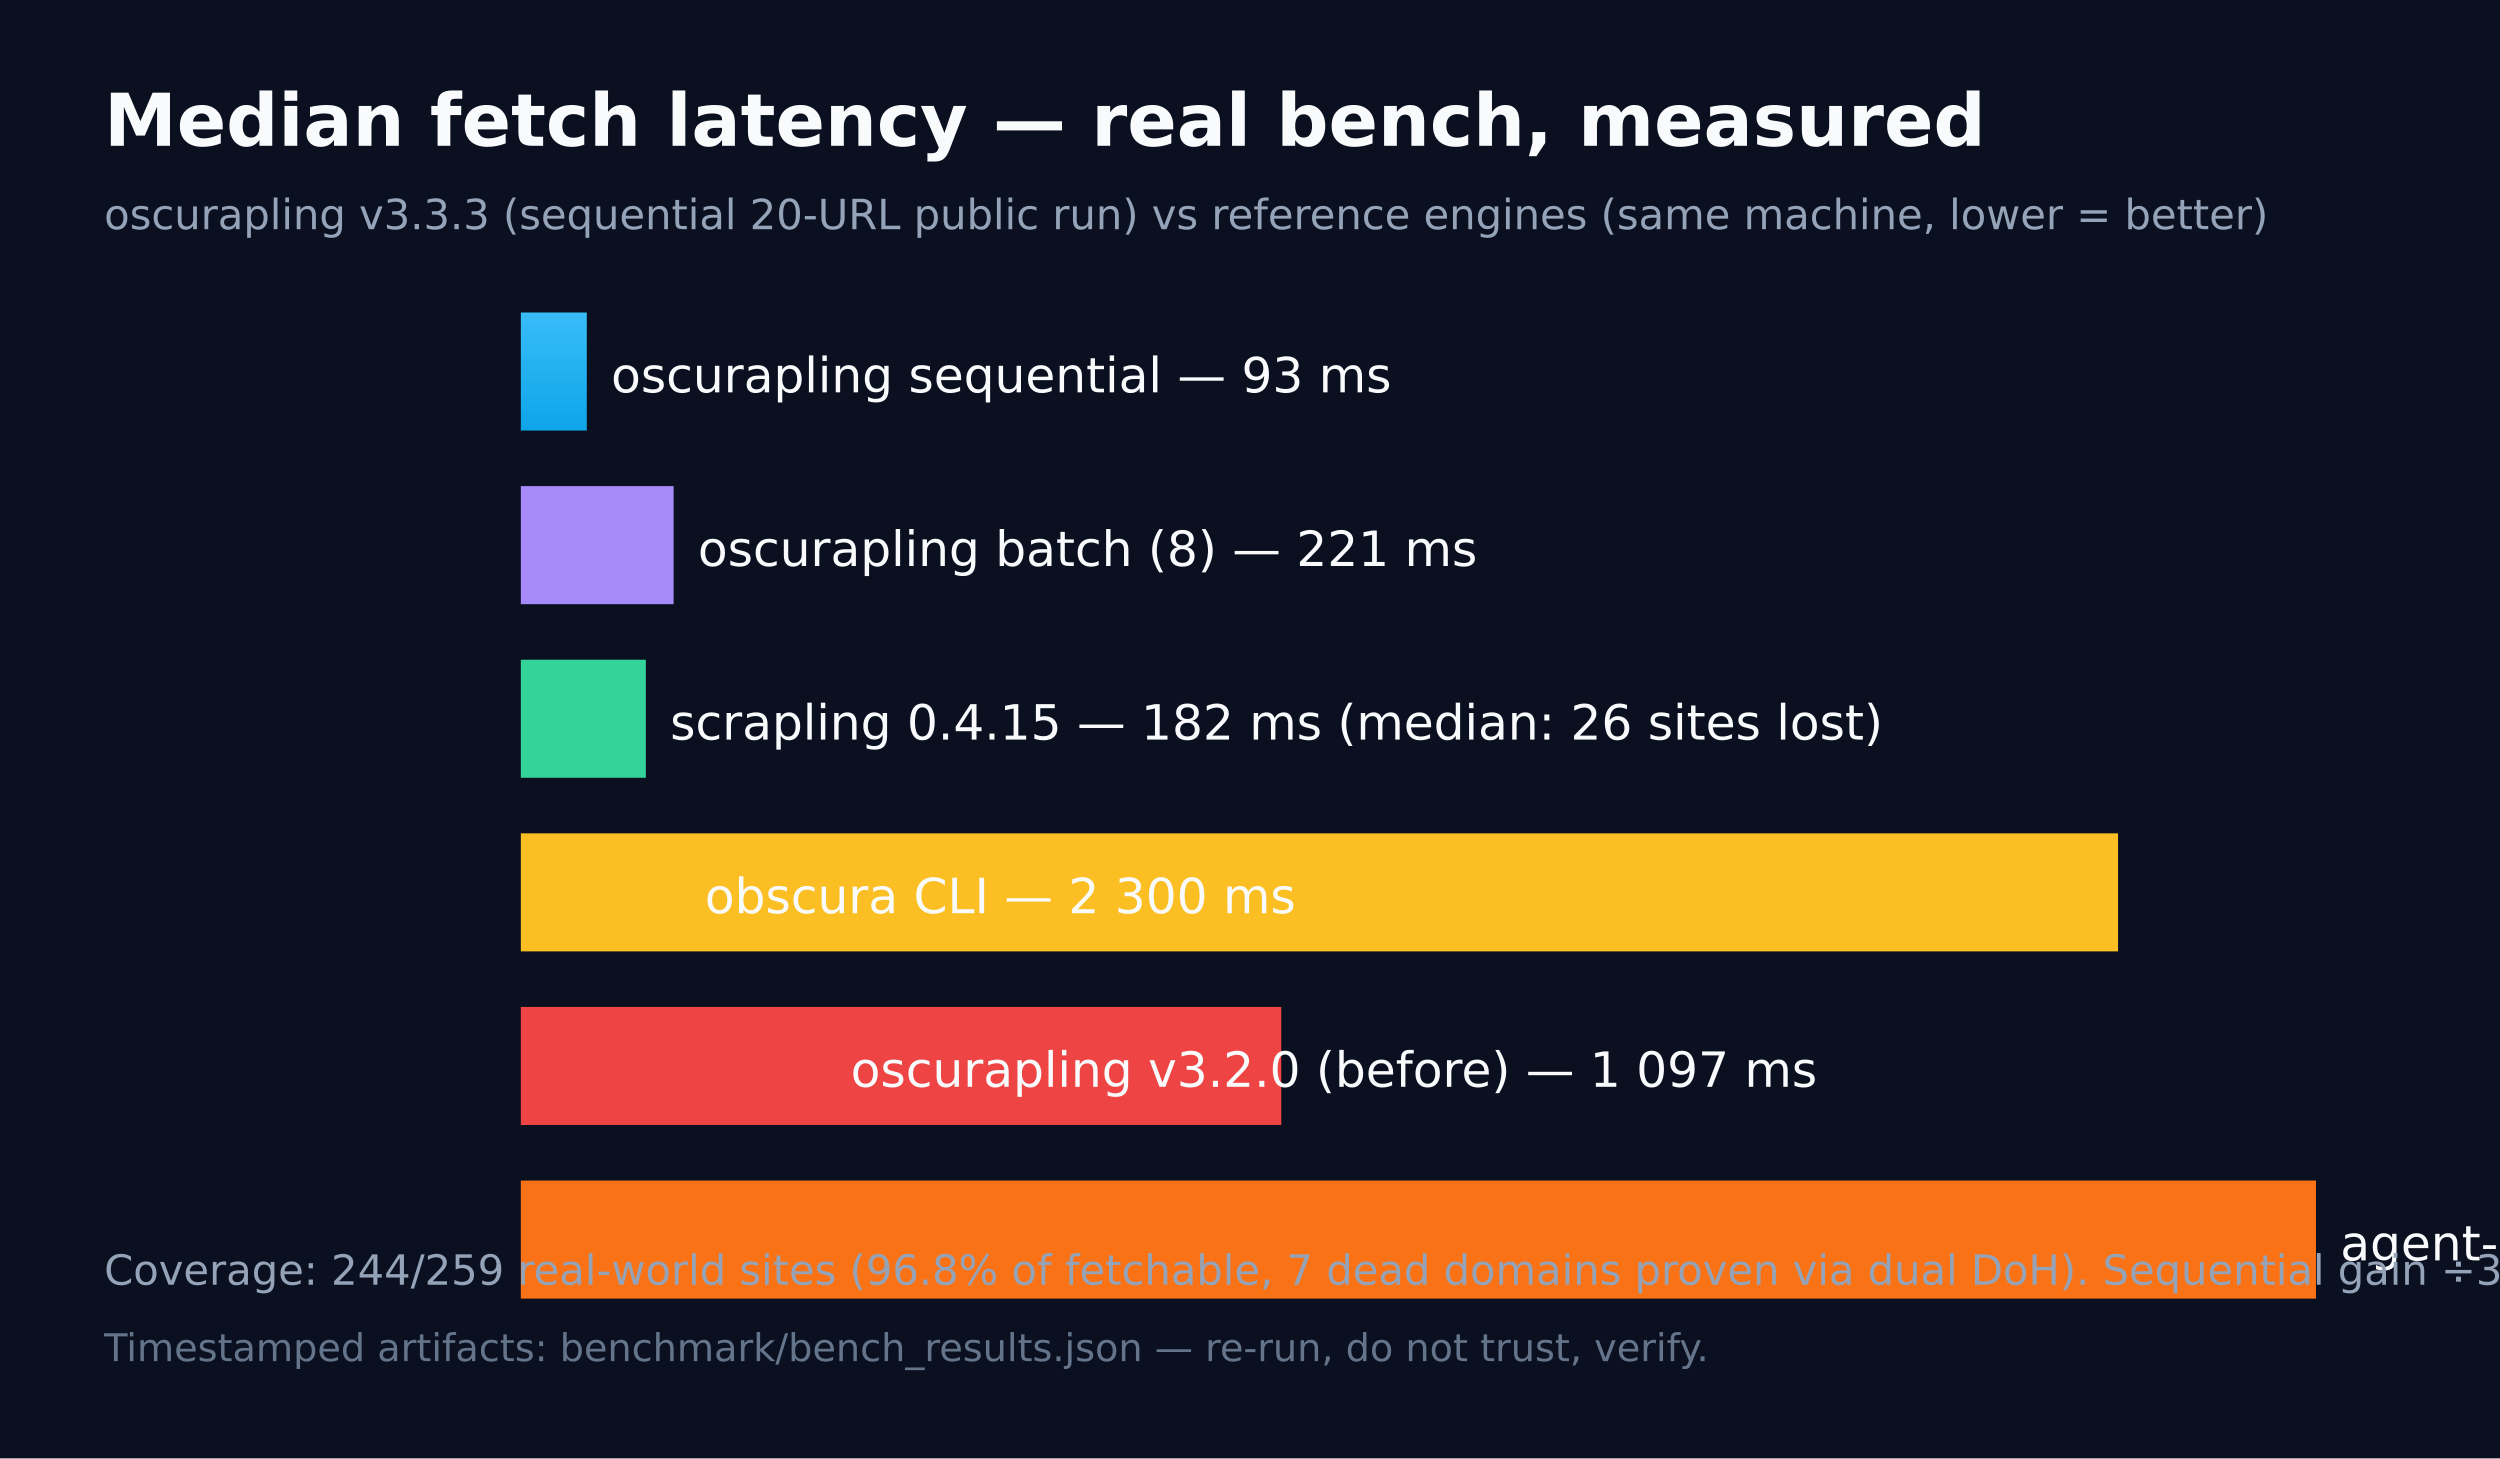
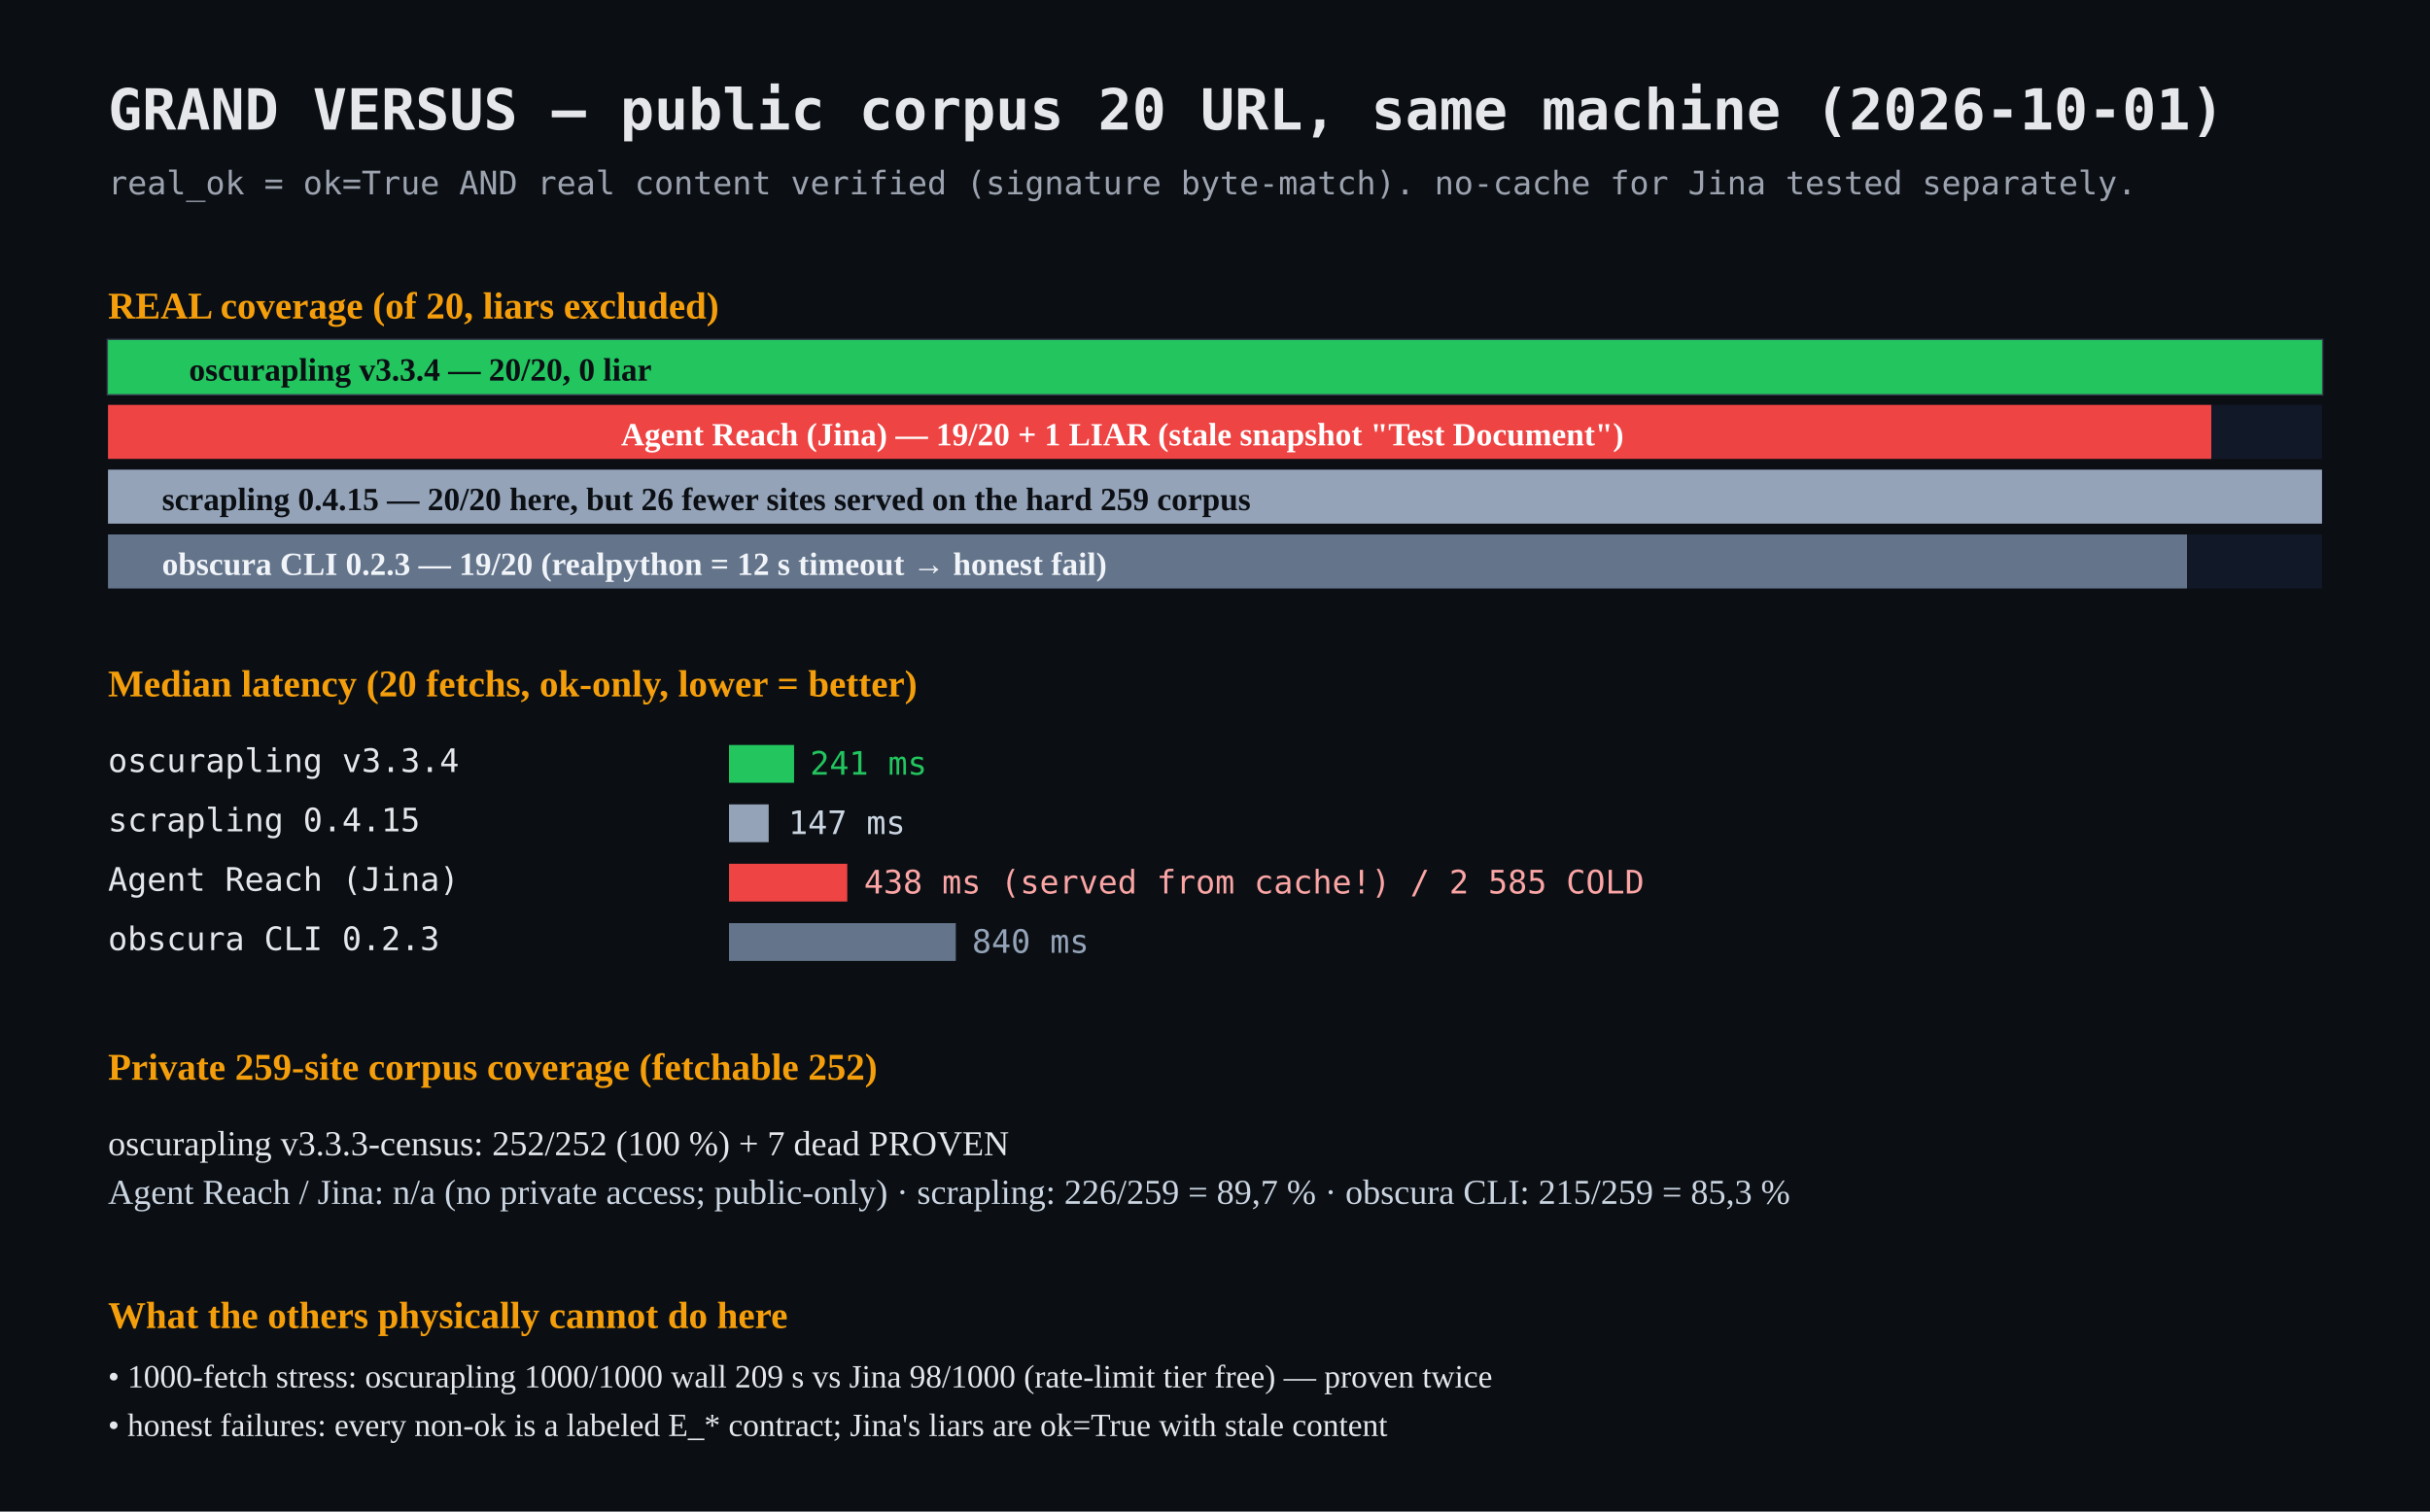
- <svg xmlns="http://www.w3.org/2000/svg" width="720" height="420" viewBox="0 0 720 420">
-   <defs>
-     <linearGradient id="bar" x1="0" y1="0" x2="0" y2="1">
-       <stop offset="0" stop-color="#38bdf8" />
-       <stop offset="1" stop-color="#0ea5e9" />
-     </linearGradient>
-   </defs>
-   <rect width="720" height="420" fill="#0b1020" />
-   <text x="30" y="42" font-family="DejaVu Sans" font-size="21" fill="#f8fafc" font-weight="bold">Median fetch latency — real bench, measured</text>
-   <text x="30" y="66" font-family="DejaVu Sans" font-size="12" fill="#94a3b8">oscurapling v3.3.3 (sequential 20-URL public run) vs reference engines (same machine, lower = better)</text>
-   <g font-family="DejaVu Sans" font-size="14">
-     <rect x="150" y="90" width="19" height="34" fill="url(#bar)" />
-     <text x="176" y="113" fill="#f8fafc">oscurapling sequential — 93 ms</text>
-     <rect x="150" y="140" width="44" height="34" fill="#a78bfa" />
-     <text x="201" y="163" fill="#f8fafc">oscurapling batch (8) — 221 ms</text>
-     <rect x="150" y="190" width="36" height="34" fill="#34d399" />
-     <text x="193" y="213" fill="#f8fafc">scrapling 0.4.15 — 182 ms (median: 26 sites lost)</text>
-     <rect x="150" y="240" width="460" height="34" fill="#fbbf24" />
-     <text x="203" y="263" fill="#f8fafc">obscura CLI — 2 300 ms</text>
-     <rect x="150" y="290" width="219" height="34" fill="#ef4444" />
-     <rect x="150" y="340" width="517" height="34" fill="#f97316" />
-     <text x="674" y="363" fill="#f8fafc">agent-reach (Jina) COLD — 2 585 ms</text>
-     <text x="245" y="313" fill="#f8fafc">oscurapling v3.2.0 (before) — 1 097 ms</text>
+ <svg xmlns="http://www.w3.org/2000/svg" width="900" height="560" viewBox="0 0 900 560">
+   <rect width="900" height="560" fill="#0b0f14" />
+   <text x="40" y="48" fill="#e5e7eb" font-family="ui-monospace, monospace" font-size="21" font-weight="bold">GRAND VERSUS — public corpus 20 URL, same machine (2026-10-01)</text>
+   <text x="40" y="72" fill="#9ca3af" font-family="ui-monospace, monospace" font-size="12">real_ok = ok=True AND real content verified (signature byte-match). no-cache for Jina tested separately.</text>
+   <text x="40" y="118" fill="#f59e0b" font-size="14" font-weight="bold">REAL coverage (of 20, liars excluded)</text>
+   <rect x="40" y="126" width="820" height="20" fill="#111827" />
+   <rect x="40" y="126" width="820" height="20" fill="#22c55e40" />
+   <rect x="40" y="126" width="820" height="20" fill="none" stroke="#374151" />
+   <rect x="40" y="126" width="820" height="20" fill="#22c55e" />
+   <text x="70" y="141" fill="#0b0f14" font-size="12" font-weight="bold">oscurapling v3.3.4 — 20/20, 0 liar</text>
+   <rect x="40" y="150" width="820" height="20" fill="#111827" />
+   <rect x="40" y="150" width="779" height="20" fill="#ef4444" />
+   <text x="230" y="165" fill="#fff" font-size="12" font-weight="bold">Agent Reach (Jina) — 19/20 + 1 LIAR (stale snapshot "Test Document")</text>
+   <rect x="40" y="174" width="820" height="20" fill="#111827" />
+   <rect x="40" y="174" width="820" height="20" fill="#94a3b8" />
+   <text x="60" y="189" fill="#0b0f14" font-size="12" font-weight="bold">scrapling 0.4.15 — 20/20 here, but 26 fewer sites served on the hard 259 corpus</text>
+   <rect x="40" y="198" width="820" height="20" fill="#111827" />
+   <rect x="40" y="198" width="770" height="20" fill="#64748b" />
+   <text x="60" y="213" fill="#f1f5f9" font-size="12" font-weight="bold">obscura CLI 0.2.3 — 19/20 (realpython = 12 s timeout → honest fail)</text>
+   <text x="40" y="258" fill="#f59e0b" font-size="14" font-weight="bold">Median latency (20 fetchs, ok-only, lower = better)</text>
+   <g font-family="ui-monospace, monospace" font-size="12">
+     <text x="40" y="286" fill="#e5e7eb">oscurapling v3.3.4   </text>
+     <rect x="270" y="276" width="24.1" height="14" fill="#22c55e" />
+     <text x="300" y="287" fill="#22c55e">241 ms</text>
+     <text x="40" y="308" fill="#e5e7eb">scrapling 0.4.15      </text>
+     <rect x="270" y="298" width="14.7" height="14" fill="#94a3b8" />
+     <text x="292" y="309" fill="#cbd5e1">147 ms</text>
+     <text x="40" y="330" fill="#e5e7eb">Agent Reach (Jina)   </text>
+     <rect x="270" y="320" width="43.8" height="14" fill="#ef4444" />
+     <text x="320" y="331" fill="#fca5a5">438 ms (served from cache!) / 2 585 COLD</text>
+     <text x="40" y="352" fill="#e5e7eb">obscura CLI 0.2.3    </text>
+     <rect x="270" y="342" width="84.0" height="14" fill="#64748b" />
+     <text x="360" y="353" fill="#94a3b8">840 ms</text>
  </g>
-   <text x="30" y="370" font-family="DejaVu Sans" font-size="12" fill="#94a3b8">Coverage: 244/259 real-world sites (96.8% of fetchable, 7 dead domains proven via dual DoH). Sequential gain ÷3.2 (client httpx persistent).</text>
-   <text x="30" y="392" font-family="DejaVu Sans" font-size="11" fill="#64748b">Timestamped artifacts: benchmark/bench_results.json — re-run, do not trust, verify.</text>
+   <text x="40" y="400" fill="#f59e0b" font-size="14" font-weight="bold">Private 259-site corpus coverage (fetchable 252)</text>
+   <text x="40" y="428" fill="#e5e7eb" font-size="13">oscurapling v3.3.3-census: 252/252 (100 %) + 7 dead PROVEN</text>
+   <text x="40" y="446" fill="#cbd5e1" font-size="13">Agent Reach / Jina: n/a (no private access; public-only) · scrapling: 226/259 = 89,7 % · obscura CLI: 215/259 = 85,3 %</text>
+   <text x="40" y="492" fill="#f59e0b" font-size="14" font-weight="bold">What the others physically cannot do here</text>
+   <text x="40" y="514" fill="#e5e7eb" font-size="12">• 1000-fetch stress: oscurapling 1000/1000 wall 209 s vs Jina 98/1000 (rate-limit tier free) — proven twice</text>
+   <text x="40" y="532" fill="#e5e7eb" font-size="12">• honest failures: every non-ok is a labeled E_* contract; Jina's liars are ok=True with stale content</text>
</svg>
